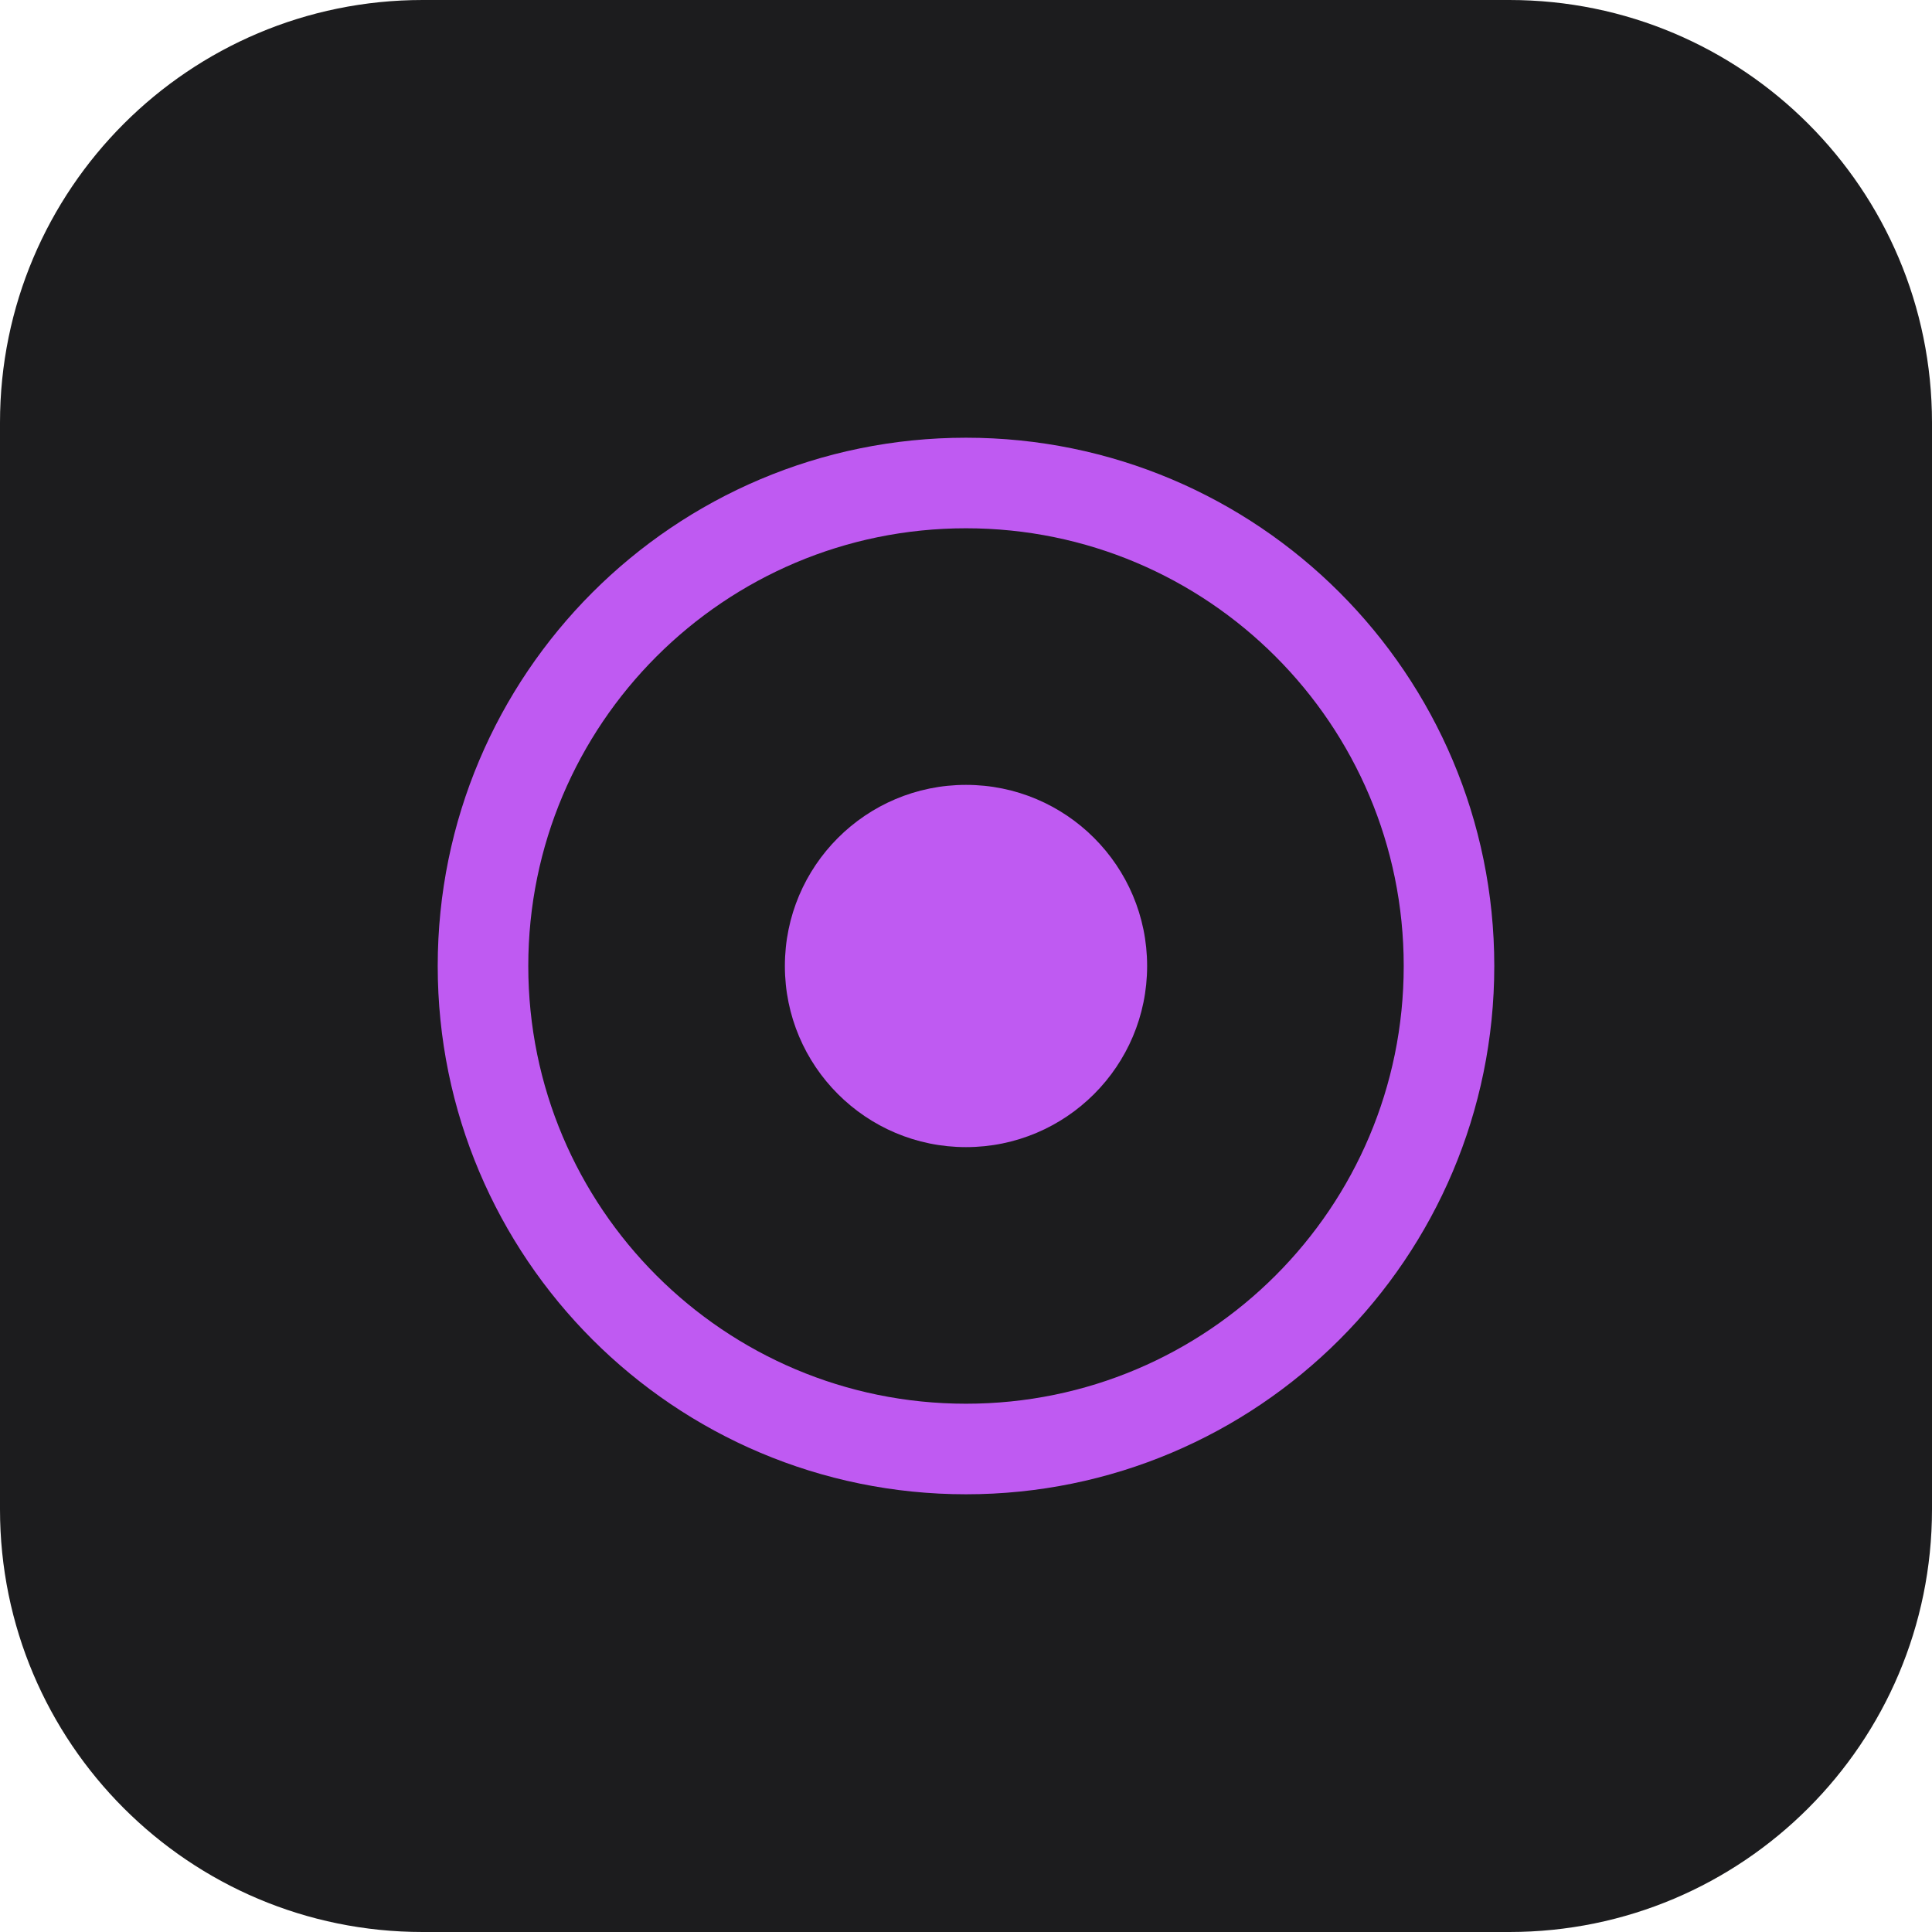
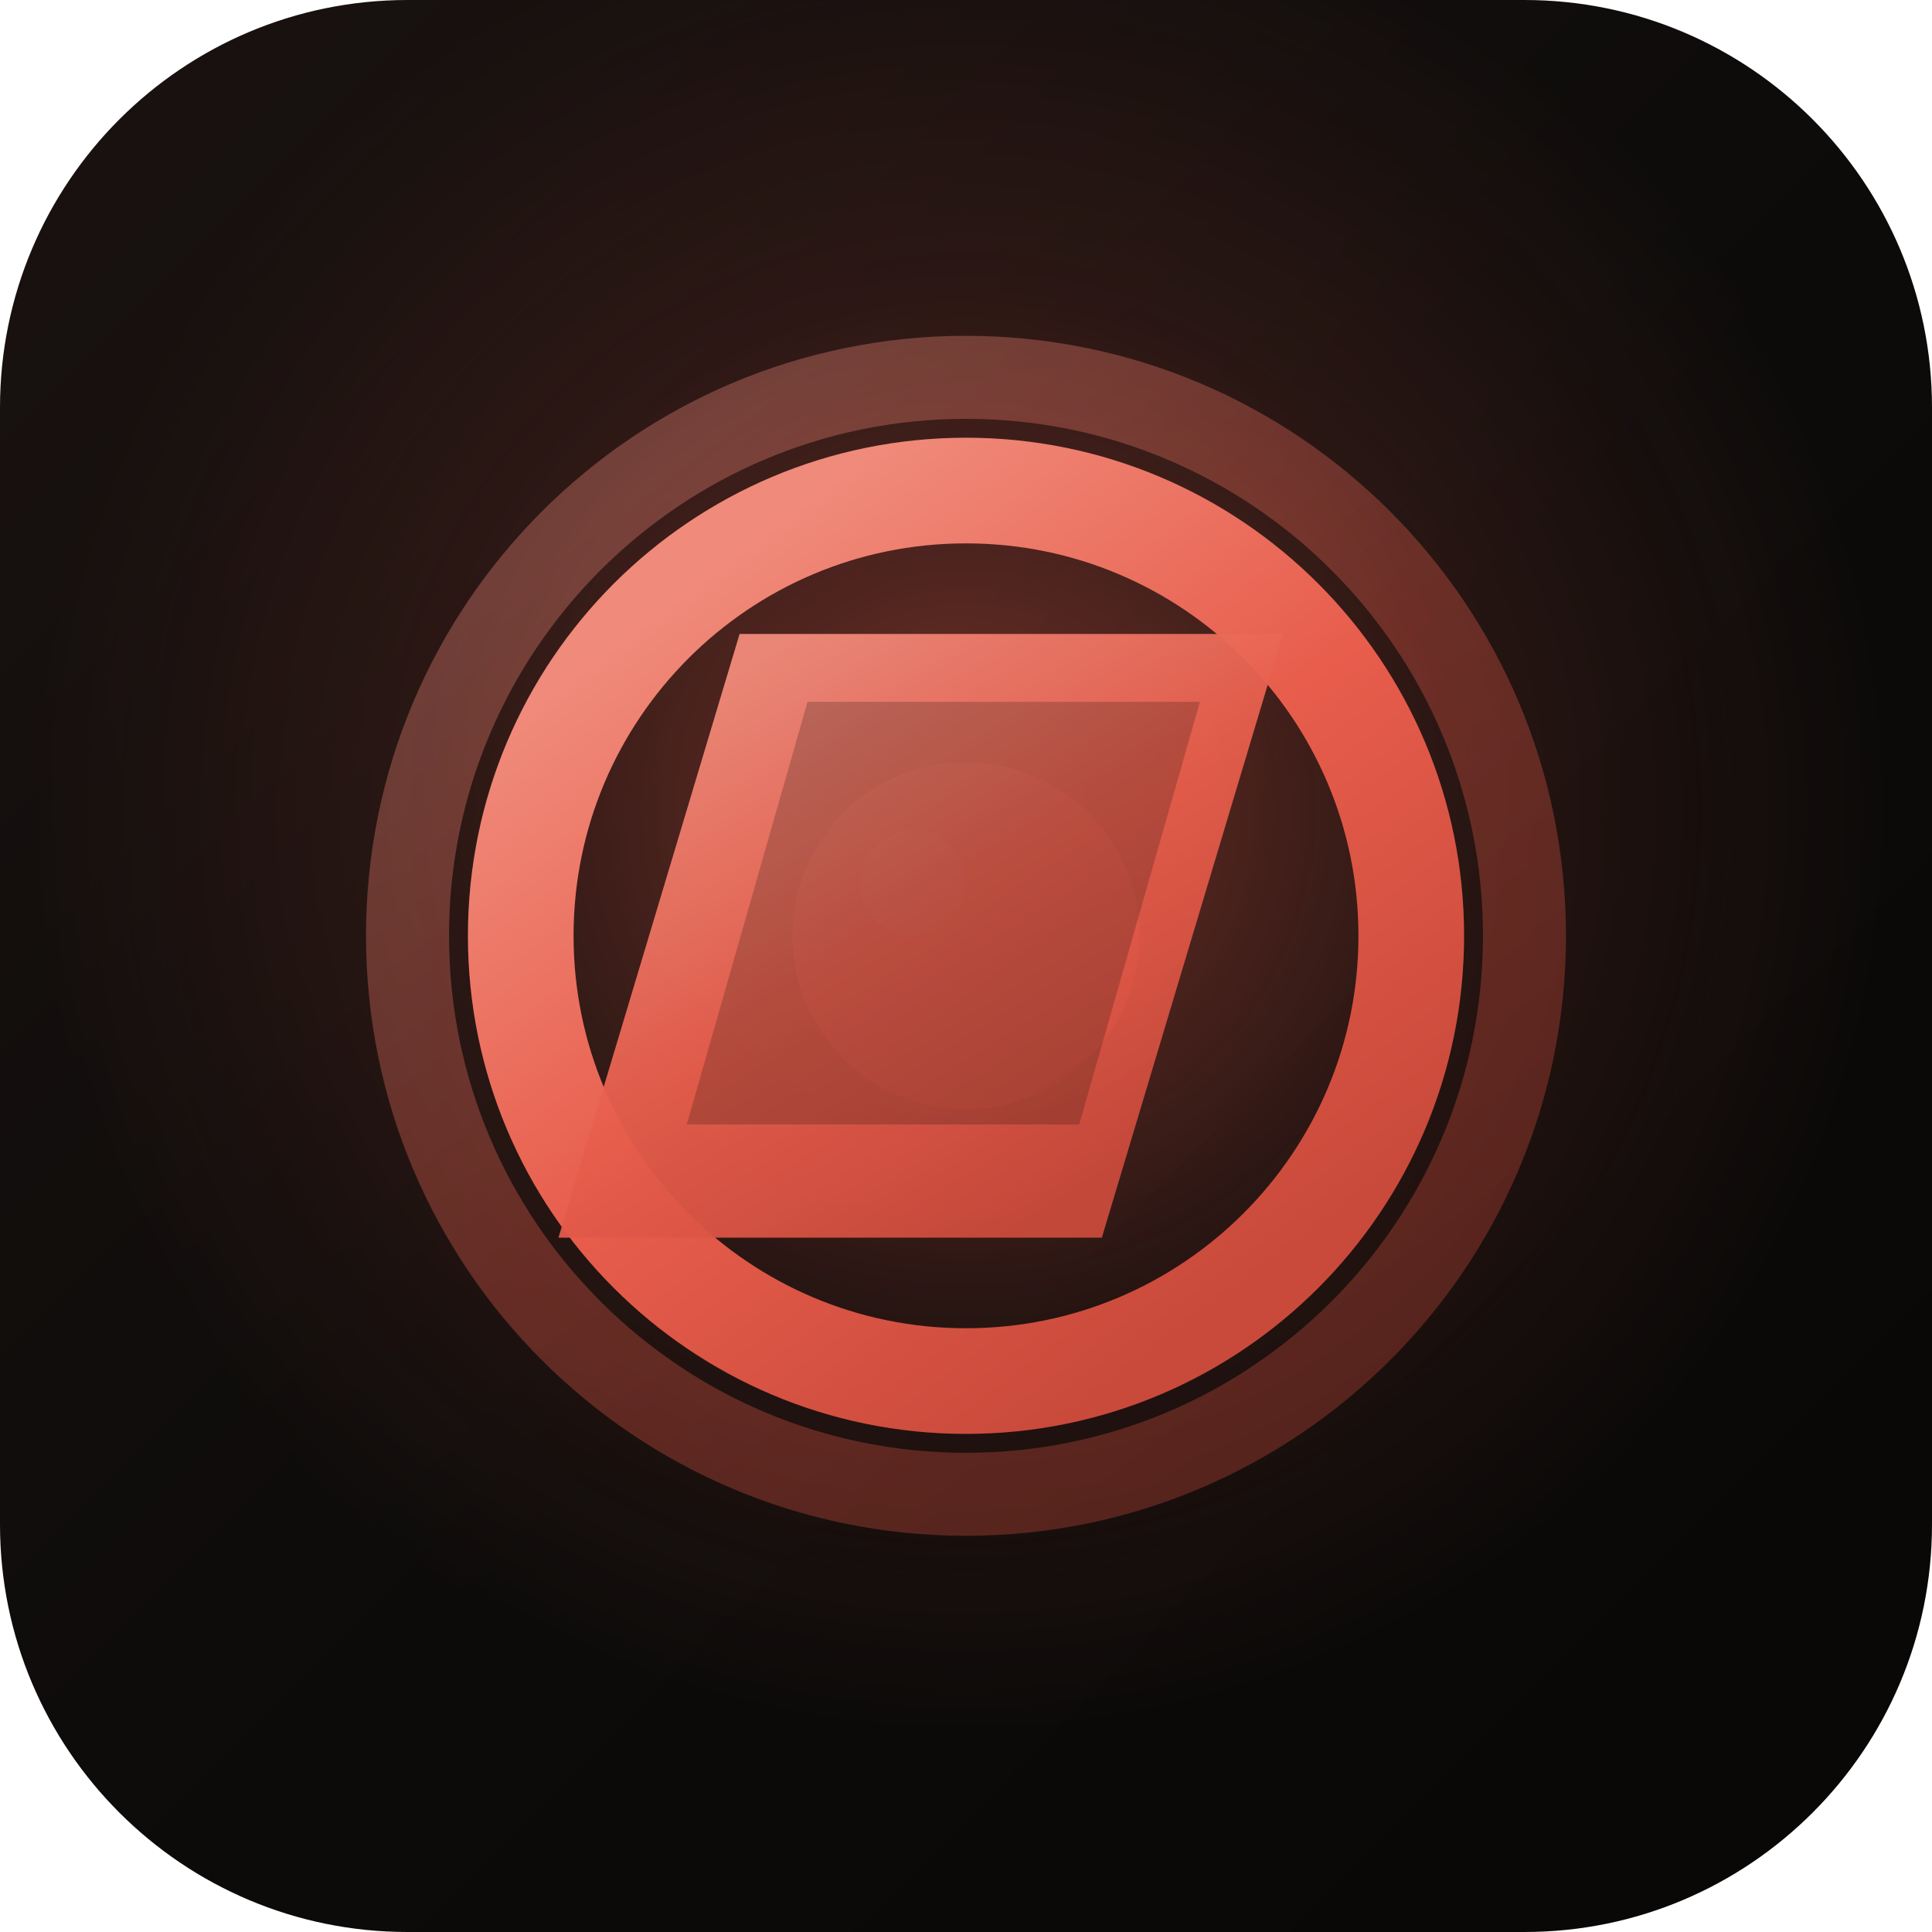
- <svg xmlns="http://www.w3.org/2000/svg" viewBox="0 0 64 64" fill="none">
-   <rect width="64" height="64" rx="14" fill="#1c1c1e" />
-   <circle cx="32" cy="32" r="16" stroke="#bf5af2" stroke-width="3" />
-   <circle cx="32" cy="32" r="6" fill="#bf5af2" />
+ <svg xmlns="http://www.w3.org/2000/svg" viewBox="0 0 512 512" role="img" aria-label="AuraFarm">
+   <defs>
+     <linearGradient id="bg" x1="0%" y1="0%" x2="100%" y2="100%">
+       <stop offset="0%" stop-color="#1a1210" />
+       <stop offset="55%" stop-color="#0c0b0a" />
+       <stop offset="100%" stop-color="#080706" />
+     </linearGradient>
+     <linearGradient id="aura" x1="20%" y1="10%" x2="80%" y2="90%">
+       <stop offset="0%" stop-color="#f08a7a" />
+       <stop offset="50%" stop-color="#e85d4c" />
+       <stop offset="100%" stop-color="#c94a3b" />
+     </linearGradient>
+     <radialGradient id="glow" cx="50%" cy="42%" r="48%">
+       <stop offset="0%" stop-color="#e85d4c" stop-opacity="0.45" />
+       <stop offset="55%" stop-color="#e85d4c" stop-opacity="0.12" />
+       <stop offset="100%" stop-color="#e85d4c" stop-opacity="0" />
+     </radialGradient>
+   </defs>
+   <rect width="512" height="512" rx="108" fill="url(#bg)" />
+   <rect width="512" height="512" rx="108" fill="url(#glow)" />
+   <circle cx="256" cy="248" r="148" fill="none" stroke="url(#aura)" stroke-width="22" opacity="0.35" />
+   <circle cx="256" cy="248" r="118" fill="none" stroke="url(#aura)" stroke-width="28" />
+   <circle cx="256" cy="248" r="46" fill="url(#aura)" />
+   <circle cx="242" cy="234" r="14" fill="#fff8f0" opacity="0.35" />
+   <path d="M196 168 L340 168 L292 328 L148 328 Z" fill="url(#aura)" opacity="0.95" />
+   <path d="M214 186 L318 186 L286 298 L182 298 Z" fill="#140c0a" opacity="0.22" />
</svg>
